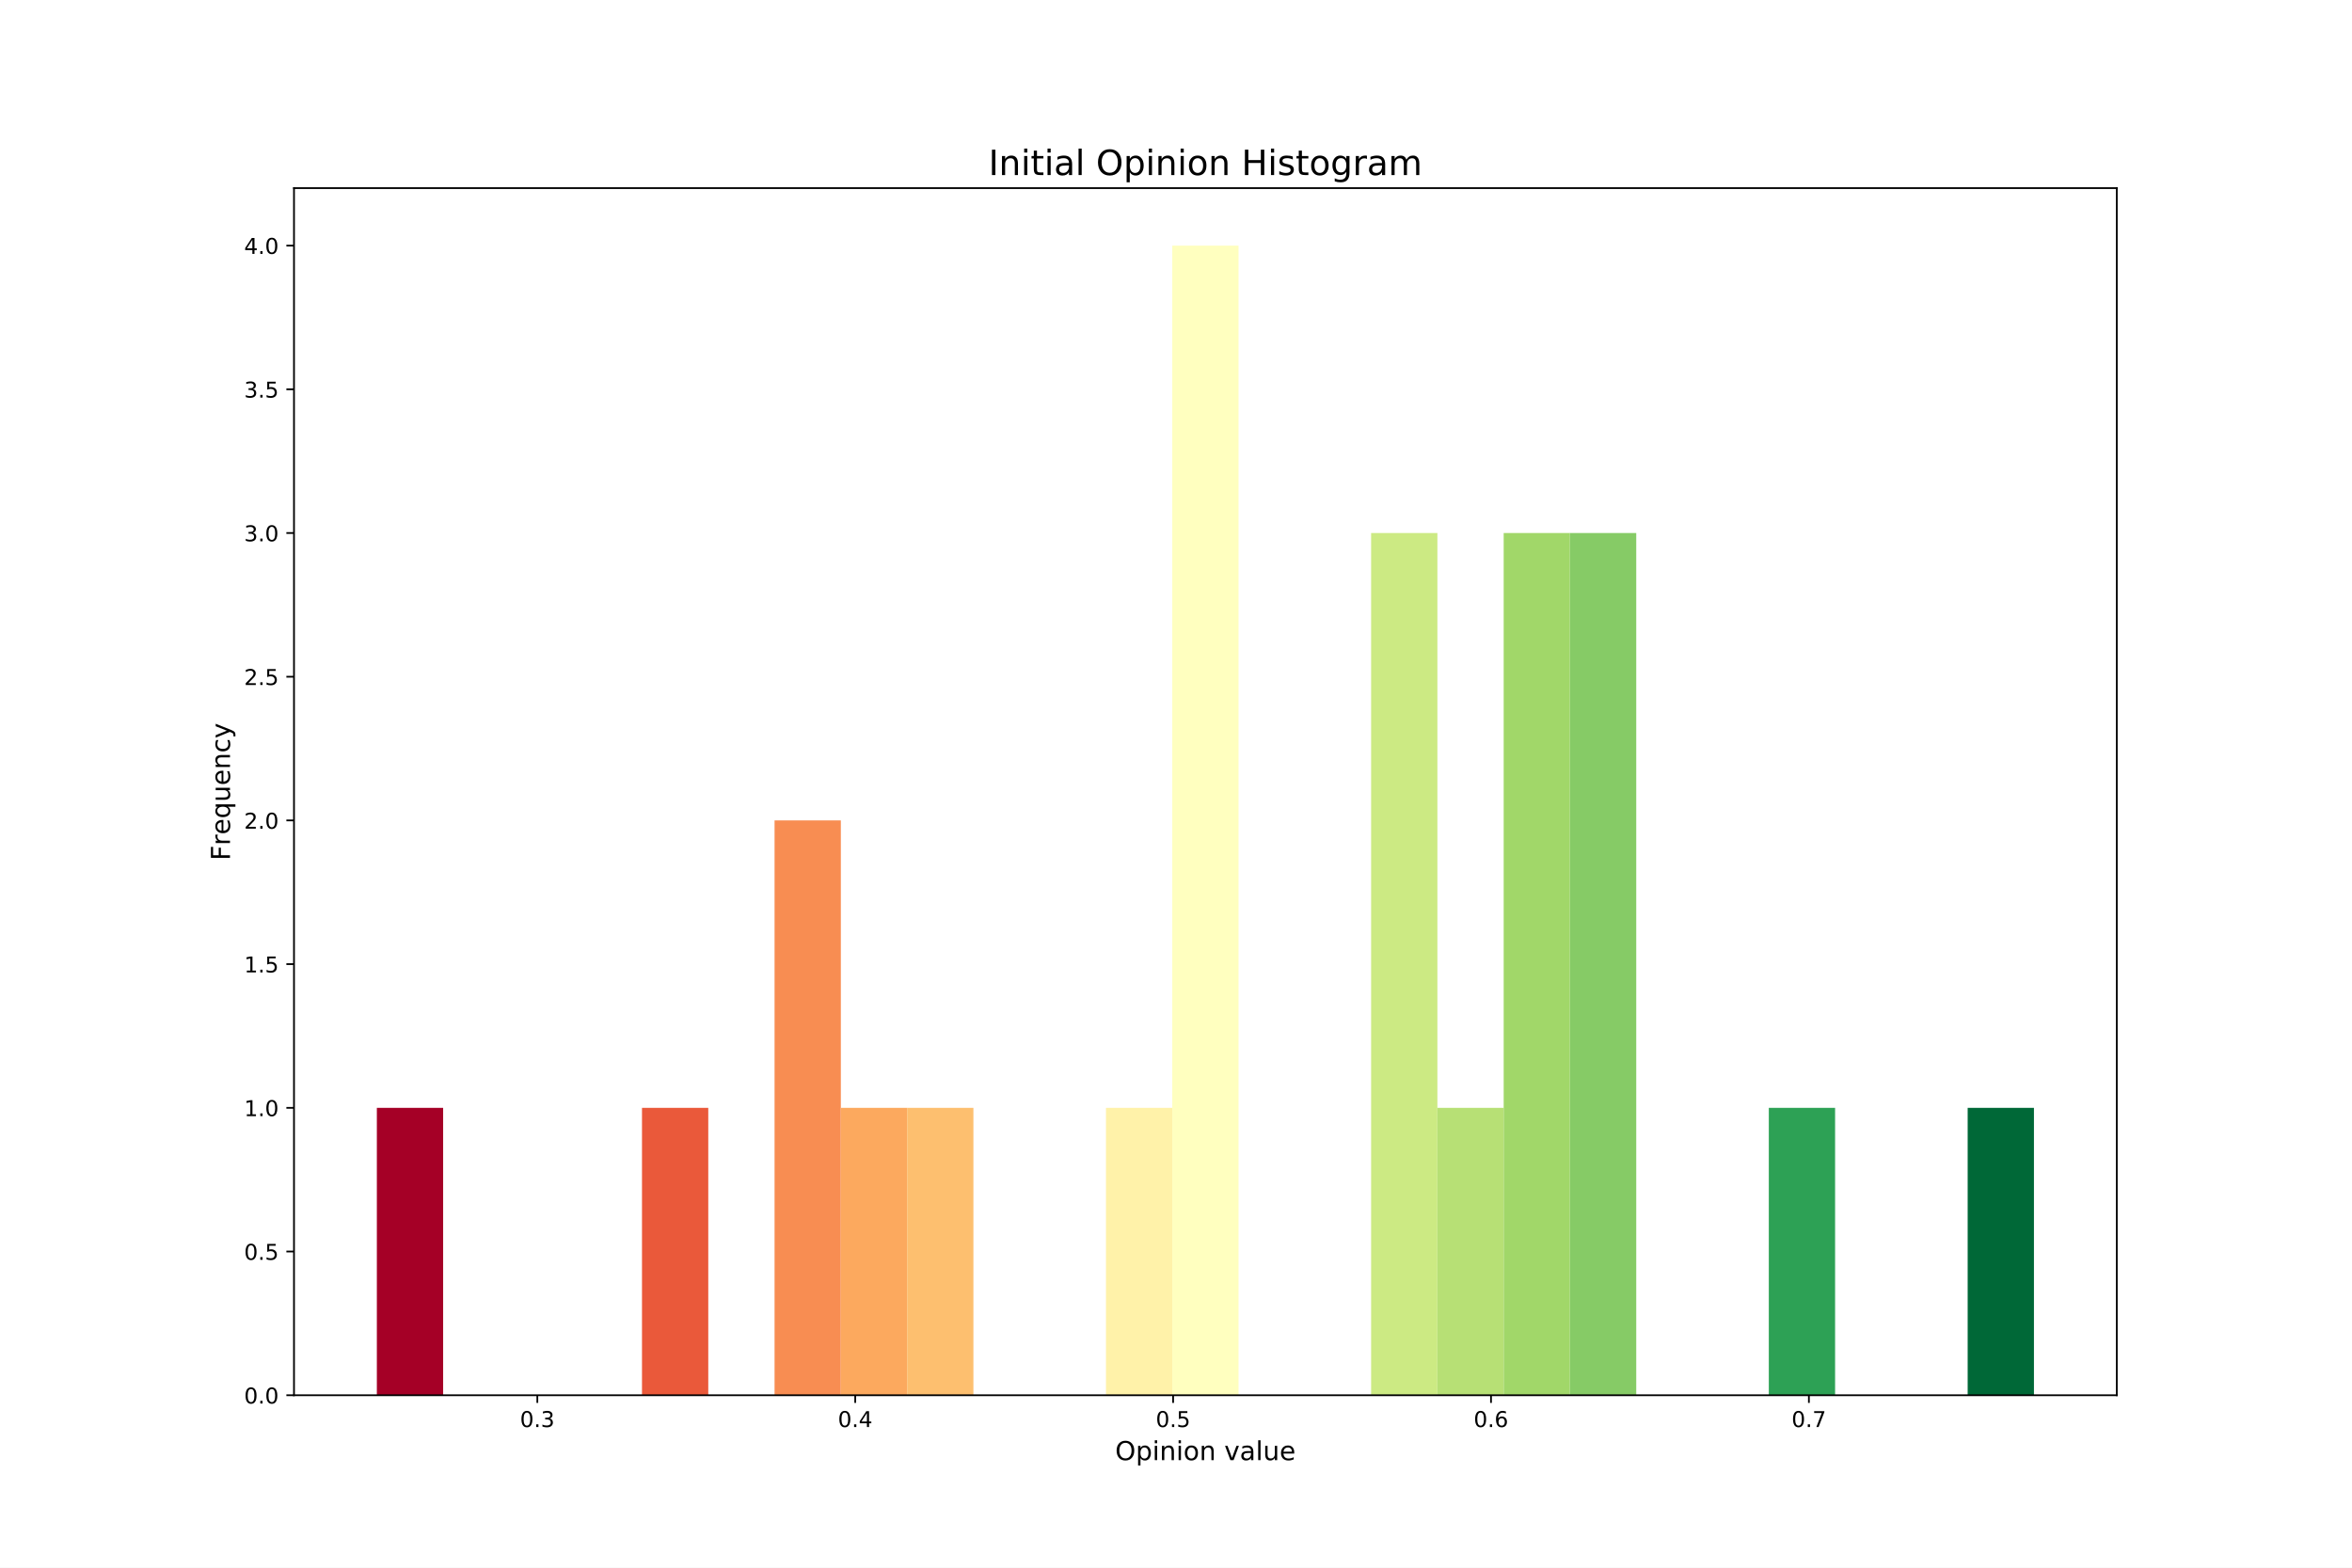
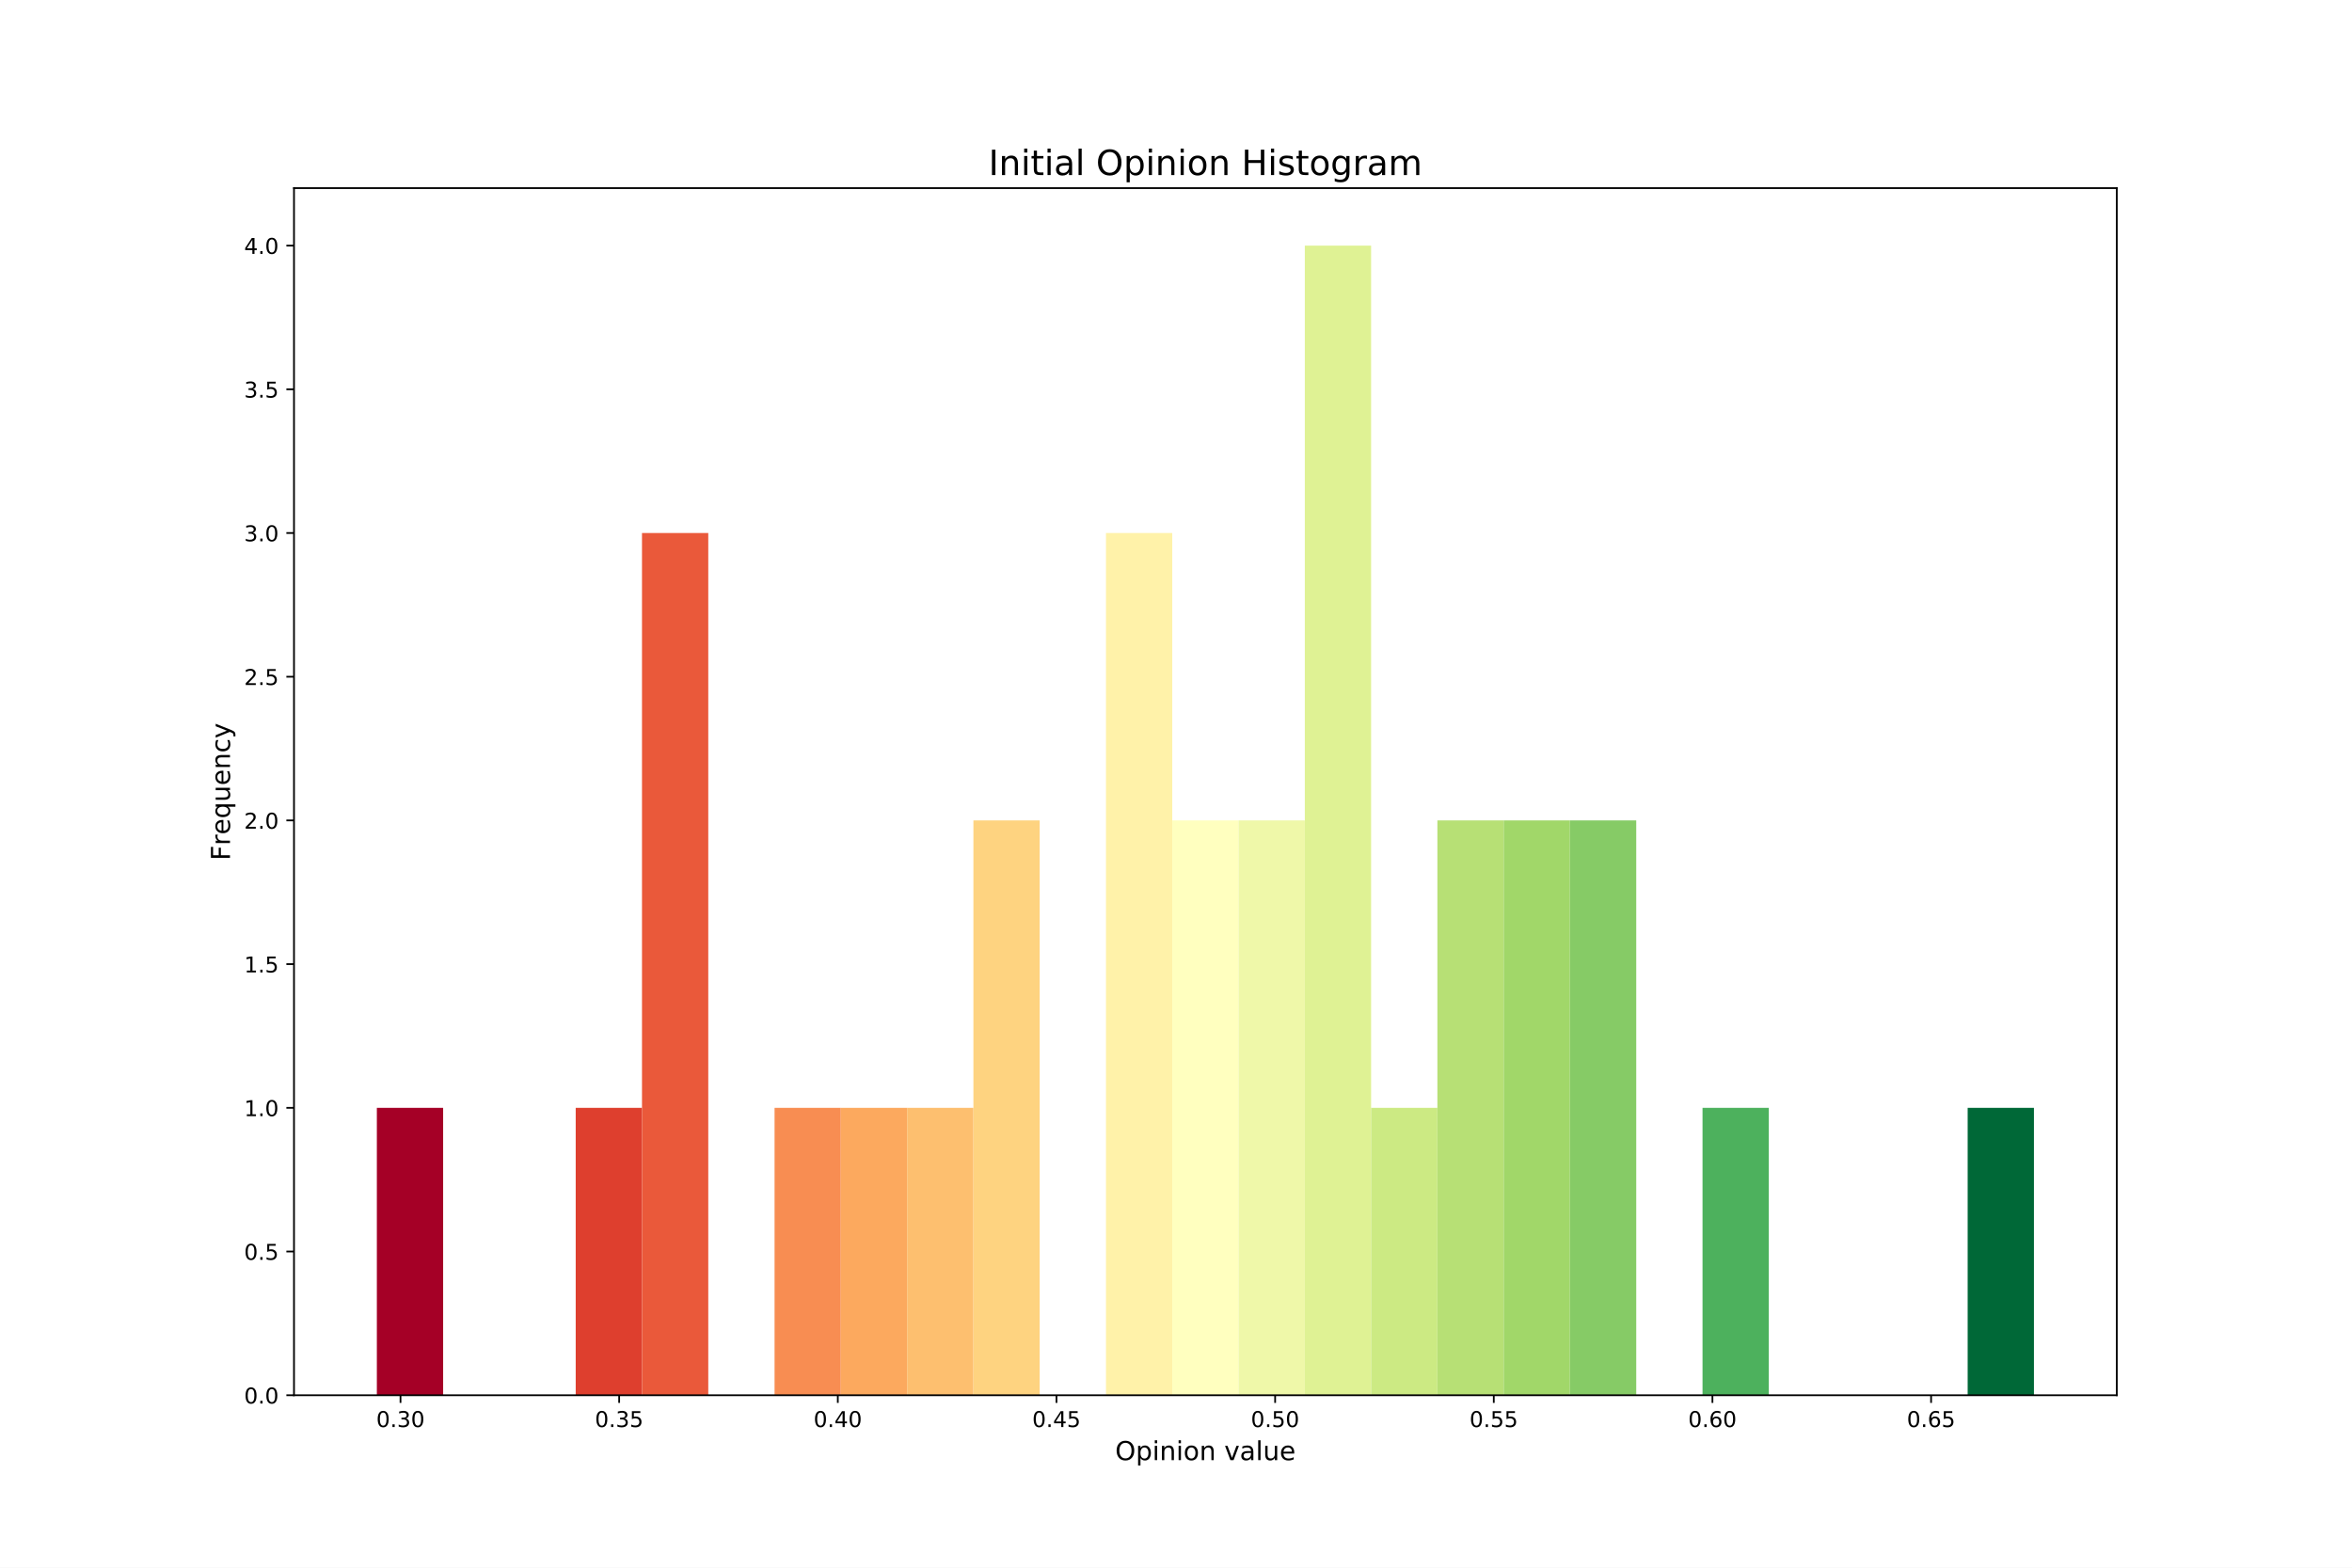
<svg xmlns="http://www.w3.org/2000/svg" xmlns:xlink="http://www.w3.org/1999/xlink" height="720pt" version="1.1" viewBox="0 0 1080 720" width="1080pt">
  <defs>
    <style type="text/css">
*{stroke-linecap:butt;stroke-linejoin:round;}
  </style>
  </defs>
  <g id="figure_1">
    <g id="patch_1">
      <path d="M 0 720  L 1080 720  L 1080 0  L 0 0  z " style="fill:#ffffff;" />
    </g>
    <g id="axes_1">
      <g id="patch_2">
        <path d="M 135 640.8  L 972 640.8  L 972 86.4  L 135 86.4  z " style="fill:#ffffff;" />
      </g>
      <g id="patch_3">
-         <path clip-path="url(#p9b1f3c3d99)" d="M 173.045 640.8  L 203.482 640.8  L 203.482 508.8  L 173.045 508.8  z " style="fill:#a50026;" />
+         <path clip-path="url(#pbc40d5add3)" d="M 173.045 640.8  L 203.482 640.8  L 203.482 508.8  L 173.045 508.8  z " style="fill:#a50026;" />
      </g>
      <g id="patch_4">
-         <path clip-path="url(#p9b1f3c3d99)" d="M 203.482 640.8  L 233.918 640.8  L 233.918 640.8  L 203.482 640.8  z " style="fill:#ba1426;" />
+         <path clip-path="url(#pbc40d5add3)" d="M 203.482 640.8  L 233.918 640.8  L 233.918 640.8  L 203.482 640.8  z " style="fill:#ba1426;" />
      </g>
      <g id="patch_5">
-         <path clip-path="url(#p9b1f3c3d99)" d="M 233.918 640.8  L 264.355 640.8  L 264.355 640.8  L 233.918 640.8  z " style="fill:#cf2827;" />
+         <path clip-path="url(#pbc40d5add3)" d="M 233.918 640.8  L 264.355 640.8  L 264.355 640.8  L 233.918 640.8  z " style="fill:#cf2827;" />
      </g>
      <g id="patch_6">
-         <path clip-path="url(#p9b1f3c3d99)" d="M 264.355 640.8  L 294.791 640.8  L 294.791 640.8  L 264.355 640.8  z " style="fill:#de3f2e;" />
+         <path clip-path="url(#pbc40d5add3)" d="M 264.355 640.8  L 294.791 640.8  L 294.791 508.8  L 264.355 508.8  z " style="fill:#de3f2e;" />
      </g>
      <g id="patch_7">
-         <path clip-path="url(#p9b1f3c3d99)" d="M 294.791 640.8  L 325.227 640.8  L 325.227 508.8  L 294.791 508.8  z " style="fill:#ea593a;" />
+         <path clip-path="url(#pbc40d5add3)" d="M 294.791 640.8  L 325.227 640.8  L 325.227 244.8  L 294.791 244.8  z " style="fill:#ea593a;" />
      </g>
      <g id="patch_8">
-         <path clip-path="url(#p9b1f3c3d99)" d="M 325.227 640.8  L 355.664 640.8  L 355.664 640.8  L 325.227 640.8  z " style="fill:#f57246;" />
+         <path clip-path="url(#pbc40d5add3)" d="M 325.227 640.8  L 355.664 640.8  L 355.664 640.8  L 325.227 640.8  z " style="fill:#f57246;" />
      </g>
      <g id="patch_9">
-         <path clip-path="url(#p9b1f3c3d99)" d="M 355.664 640.8  L 386.1 640.8  L 386.1 376.8  L 355.664 376.8  z " style="fill:#f88d52;" />
+         <path clip-path="url(#pbc40d5add3)" d="M 355.664 640.8  L 386.1 640.8  L 386.1 508.8  L 355.664 508.8  z " style="fill:#f88d52;" />
      </g>
      <g id="patch_10">
-         <path clip-path="url(#p9b1f3c3d99)" d="M 386.1 640.8  L 416.536 640.8  L 416.536 508.8  L 386.1 508.8  z " style="fill:#fca95e;" />
+         <path clip-path="url(#pbc40d5add3)" d="M 386.1 640.8  L 416.536 640.8  L 416.536 508.8  L 386.1 508.8  z " style="fill:#fca95e;" />
      </g>
      <g id="patch_11">
-         <path clip-path="url(#p9b1f3c3d99)" d="M 416.536 640.8  L 446.973 640.8  L 446.973 508.8  L 416.536 508.8  z " style="fill:#fdbf6f;" />
+         <path clip-path="url(#pbc40d5add3)" d="M 416.536 640.8  L 446.973 640.8  L 446.973 508.8  L 416.536 508.8  z " style="fill:#fdbf6f;" />
      </g>
      <g id="patch_12">
-         <path clip-path="url(#p9b1f3c3d99)" d="M 446.973 640.8  L 477.409 640.8  L 477.409 640.8  L 446.973 640.8  z " style="fill:#fed380;" />
+         <path clip-path="url(#pbc40d5add3)" d="M 446.973 640.8  L 477.409 640.8  L 477.409 376.8  L 446.973 376.8  z " style="fill:#fed380;" />
      </g>
      <g id="patch_13">
-         <path clip-path="url(#p9b1f3c3d99)" d="M 477.409 640.8  L 507.845 640.8  L 507.845 640.8  L 477.409 640.8  z " style="fill:#fee594;" />
+         <path clip-path="url(#pbc40d5add3)" d="M 477.409 640.8  L 507.845 640.8  L 507.845 640.8  L 477.409 640.8  z " style="fill:#fee594;" />
      </g>
      <g id="patch_14">
-         <path clip-path="url(#p9b1f3c3d99)" d="M 507.845 640.8  L 538.282 640.8  L 538.282 508.8  L 507.845 508.8  z " style="fill:#fff2a9;" />
+         <path clip-path="url(#pbc40d5add3)" d="M 507.845 640.8  L 538.282 640.8  L 538.282 244.8  L 507.845 244.8  z " style="fill:#fff2a9;" />
      </g>
      <g id="patch_15">
-         <path clip-path="url(#p9b1f3c3d99)" d="M 538.282 640.8  L 568.718 640.8  L 568.718 112.8  L 538.282 112.8  z " style="fill:#ffffbf;" />
+         <path clip-path="url(#pbc40d5add3)" d="M 538.282 640.8  L 568.718 640.8  L 568.718 376.8  L 538.282 376.8  z " style="fill:#ffffbf;" />
      </g>
      <g id="patch_16">
-         <path clip-path="url(#p9b1f3c3d99)" d="M 568.718 640.8  L 599.155 640.8  L 599.155 640.8  L 568.718 640.8  z " style="fill:#eff8a9;" />
+         <path clip-path="url(#pbc40d5add3)" d="M 568.718 640.8  L 599.155 640.8  L 599.155 376.8  L 568.718 376.8  z " style="fill:#eff8a9;" />
      </g>
      <g id="patch_17">
-         <path clip-path="url(#p9b1f3c3d99)" d="M 599.155 640.8  L 629.591 640.8  L 629.591 640.8  L 599.155 640.8  z " style="fill:#dff294;" />
+         <path clip-path="url(#pbc40d5add3)" d="M 599.155 640.8  L 629.591 640.8  L 629.591 112.8  L 599.155 112.8  z " style="fill:#dff294;" />
      </g>
      <g id="patch_18">
-         <path clip-path="url(#p9b1f3c3d99)" d="M 629.591 640.8  L 660.027 640.8  L 660.027 244.8  L 629.591 244.8  z " style="fill:#ccea83;" />
+         <path clip-path="url(#pbc40d5add3)" d="M 629.591 640.8  L 660.027 640.8  L 660.027 508.8  L 629.591 508.8  z " style="fill:#ccea83;" />
      </g>
      <g id="patch_19">
-         <path clip-path="url(#p9b1f3c3d99)" d="M 660.027 640.8  L 690.464 640.8  L 690.464 508.8  L 660.027 508.8  z " style="fill:#b7e075;" />
+         <path clip-path="url(#pbc40d5add3)" d="M 660.027 640.8  L 690.464 640.8  L 690.464 376.8  L 660.027 376.8  z " style="fill:#b7e075;" />
      </g>
      <g id="patch_20">
-         <path clip-path="url(#p9b1f3c3d99)" d="M 690.464 640.8  L 720.9 640.8  L 720.9 244.8  L 690.464 244.8  z " style="fill:#a1d769;" />
+         <path clip-path="url(#pbc40d5add3)" d="M 690.464 640.8  L 720.9 640.8  L 720.9 376.8  L 690.464 376.8  z " style="fill:#a1d769;" />
      </g>
      <g id="patch_21">
-         <path clip-path="url(#p9b1f3c3d99)" d="M 720.9 640.8  L 751.336 640.8  L 751.336 244.8  L 720.9 244.8  z " style="fill:#86cb66;" />
+         <path clip-path="url(#pbc40d5add3)" d="M 720.9 640.8  L 751.336 640.8  L 751.336 376.8  L 720.9 376.8  z " style="fill:#86cb66;" />
      </g>
      <g id="patch_22">
-         <path clip-path="url(#p9b1f3c3d99)" d="M 751.336 640.8  L 781.773 640.8  L 781.773 640.8  L 751.336 640.8  z " style="fill:#6bbf64;" />
+         <path clip-path="url(#pbc40d5add3)" d="M 751.336 640.8  L 781.773 640.8  L 781.773 640.8  L 751.336 640.8  z " style="fill:#6bbf64;" />
      </g>
      <g id="patch_23">
-         <path clip-path="url(#p9b1f3c3d99)" d="M 781.773 640.8  L 812.209 640.8  L 812.209 640.8  L 781.773 640.8  z " style="fill:#4db15d;" />
+         <path clip-path="url(#pbc40d5add3)" d="M 781.773 640.8  L 812.209 640.8  L 812.209 508.8  L 781.773 508.8  z " style="fill:#4db15d;" />
      </g>
      <g id="patch_24">
-         <path clip-path="url(#p9b1f3c3d99)" d="M 812.209 640.8  L 842.645 640.8  L 842.645 508.8  L 812.209 508.8  z " style="fill:#2da155;" />
+         <path clip-path="url(#pbc40d5add3)" d="M 812.209 640.8  L 842.645 640.8  L 842.645 640.8  L 812.209 640.8  z " style="fill:#2da155;" />
      </g>
      <g id="patch_25">
-         <path clip-path="url(#p9b1f3c3d99)" d="M 842.645 640.8  L 873.082 640.8  L 873.082 640.8  L 842.645 640.8  z " style="fill:#16904c;" />
+         <path clip-path="url(#pbc40d5add3)" d="M 842.645 640.8  L 873.082 640.8  L 873.082 640.8  L 842.645 640.8  z " style="fill:#16904c;" />
      </g>
      <g id="patch_26">
-         <path clip-path="url(#p9b1f3c3d99)" d="M 873.082 640.8  L 903.518 640.8  L 903.518 640.8  L 873.082 640.8  z " style="fill:#0b7c41;" />
+         <path clip-path="url(#pbc40d5add3)" d="M 873.082 640.8  L 903.518 640.8  L 903.518 640.8  L 873.082 640.8  z " style="fill:#0b7c41;" />
      </g>
      <g id="patch_27">
-         <path clip-path="url(#p9b1f3c3d99)" d="M 903.518 640.8  L 933.955 640.8  L 933.955 508.8  L 903.518 508.8  z " style="fill:#006837;" />
+         <path clip-path="url(#pbc40d5add3)" d="M 903.518 640.8  L 933.955 640.8  L 933.955 508.8  L 903.518 508.8  z " style="fill:#006837;" />
      </g>
      <g id="matplotlib.axis_1">
        <g id="xtick_1">
          <g id="line2d_1">
            <defs>
-               <path d="M 0 0  L 0 3.5  " id="me14aa0f828" style="stroke:#000000;stroke-width:0.8;" />
-             </defs>
-             <g>
-               <use style="stroke:#000000;stroke-width:0.8;" x="246.732" xlink:href="#me14aa0f828" y="640.8" />
+               <path d="M 0 0  L 0 3.5  " id="m849b090108" style="stroke:#000000;stroke-width:0.8;" />
+             </defs>
+             <g>
+               <use style="stroke:#000000;stroke-width:0.8;" x="183.905" xlink:href="#m849b090108" y="640.8" />
            </g>
          </g>
          <g id="text_1">
            <defs>
              <path d="M 31.781 66.406  Q 24.172 66.406 20.328 58.906  Q 16.5 51.422 16.5 36.375  Q 16.5 21.391 20.328 13.891  Q 24.172 6.391 31.781 6.391  Q 39.453 6.391 43.281 13.891  Q 47.125 21.391 47.125 36.375  Q 47.125 51.422 43.281 58.906  Q 39.453 66.406 31.781 66.406  z M 31.781 74.219  Q 44.047 74.219 50.516 64.516  Q 56.984 54.828 56.984 36.375  Q 56.984 17.969 50.516 8.266  Q 44.047 -1.422 31.781 -1.422  Q 19.531 -1.422 13.062 8.266  Q 6.594 17.969 6.594 36.375  Q 6.594 54.828 13.062 64.516  Q 19.531 74.219 31.781 74.219  z " id="DejaVuSans-48" />
              <path d="M 10.688 12.406  L 21 12.406  L 21 0  L 10.688 0  z " id="DejaVuSans-46" />
              <path d="M 40.578 39.312  Q 47.656 37.797 51.625 33  Q 55.609 28.219 55.609 21.188  Q 55.609 10.406 48.188 4.484  Q 40.766 -1.422 27.094 -1.422  Q 22.516 -1.422 17.656 -0.516  Q 12.797 0.391 7.625 2.203  L 7.625 11.719  Q 11.719 9.328 16.594 8.109  Q 21.484 6.891 26.812 6.891  Q 36.078 6.891 40.938 10.547  Q 45.797 14.203 45.797 21.188  Q 45.797 27.641 41.281 31.266  Q 36.766 34.906 28.719 34.906  L 20.219 34.906  L 20.219 43.016  L 29.109 43.016  Q 36.375 43.016 40.234 45.922  Q 44.094 48.828 44.094 54.297  Q 44.094 59.906 40.109 62.906  Q 36.141 65.922 28.719 65.922  Q 24.656 65.922 20.016 65.031  Q 15.375 64.156 9.812 62.312  L 9.812 71.094  Q 15.438 72.656 20.344 73.438  Q 25.25 74.219 29.594 74.219  Q 40.828 74.219 47.359 69.109  Q 53.906 64.016 53.906 55.328  Q 53.906 49.266 50.438 45.094  Q 46.969 40.922 40.578 39.312  z " id="DejaVuSans-51" />
            </defs>
-             <g transform="translate(238.7807 655.3984)scale(0.1 -0.1)">
+             <g transform="translate(172.7722 655.3984)scale(0.1 -0.1)">
              <use xlink:href="#DejaVuSans-48" />
              <use x="63.623" xlink:href="#DejaVuSans-46" />
              <use x="95.41" xlink:href="#DejaVuSans-51" />
+               <use x="159.033" xlink:href="#DejaVuSans-48" />
            </g>
          </g>
        </g>
        <g id="xtick_2">
          <g id="line2d_2">
            <g>
-               <use style="stroke:#000000;stroke-width:0.8;" x="392.704" xlink:href="#me14aa0f828" y="640.8" />
+               <use style="stroke:#000000;stroke-width:0.8;" x="284.308" xlink:href="#m849b090108" y="640.8" />
            </g>
          </g>
          <g id="text_2">
            <defs>
-               <path d="M 37.797 64.312  L 12.891 25.391  L 37.797 25.391  z M 35.203 72.906  L 47.609 72.906  L 47.609 25.391  L 58.016 25.391  L 58.016 17.188  L 47.609 17.188  L 47.609 0  L 37.797 0  L 37.797 17.188  L 4.891 17.188  L 4.891 26.703  z " id="DejaVuSans-52" />
-             </defs>
-             <g transform="translate(384.7525 655.3984)scale(0.1 -0.1)">
-               <use xlink:href="#DejaVuSans-48" />
-               <use x="63.623" xlink:href="#DejaVuSans-46" />
-               <use x="95.41" xlink:href="#DejaVuSans-52" />
+               <path d="M 10.797 72.906  L 49.516 72.906  L 49.516 64.594  L 19.828 64.594  L 19.828 46.734  Q 21.969 47.469 24.109 47.828  Q 26.266 48.188 28.422 48.188  Q 40.625 48.188 47.75 41.5  Q 54.891 34.812 54.891 23.391  Q 54.891 11.625 47.562 5.094  Q 40.234 -1.422 26.906 -1.422  Q 22.312 -1.422 17.547 -0.641  Q 12.797 0.141 7.719 1.703  L 7.719 11.625  Q 12.109 9.234 16.797 8.062  Q 21.484 6.891 26.703 6.891  Q 35.156 6.891 40.078 11.328  Q 45.016 15.766 45.016 23.391  Q 45.016 31 40.078 35.438  Q 35.156 39.891 26.703 39.891  Q 22.75 39.891 18.812 39.016  Q 14.891 38.141 10.797 36.281  z " id="DejaVuSans-53" />
+             </defs>
+             <g transform="translate(273.1752 655.3984)scale(0.1 -0.1)">
+               <use xlink:href="#DejaVuSans-48" />
+               <use x="63.623" xlink:href="#DejaVuSans-46" />
+               <use x="95.41" xlink:href="#DejaVuSans-51" />
+               <use x="159.033" xlink:href="#DejaVuSans-53" />
            </g>
          </g>
        </g>
        <g id="xtick_3">
          <g id="line2d_3">
            <g>
-               <use style="stroke:#000000;stroke-width:0.8;" x="538.676" xlink:href="#me14aa0f828" y="640.8" />
+               <use style="stroke:#000000;stroke-width:0.8;" x="384.711" xlink:href="#m849b090108" y="640.8" />
            </g>
          </g>
          <g id="text_3">
            <defs>
-               <path d="M 10.797 72.906  L 49.516 72.906  L 49.516 64.594  L 19.828 64.594  L 19.828 46.734  Q 21.969 47.469 24.109 47.828  Q 26.266 48.188 28.422 48.188  Q 40.625 48.188 47.75 41.5  Q 54.891 34.812 54.891 23.391  Q 54.891 11.625 47.562 5.094  Q 40.234 -1.422 26.906 -1.422  Q 22.312 -1.422 17.547 -0.641  Q 12.797 0.141 7.719 1.703  L 7.719 11.625  Q 12.109 9.234 16.797 8.062  Q 21.484 6.891 26.703 6.891  Q 35.156 6.891 40.078 11.328  Q 45.016 15.766 45.016 23.391  Q 45.016 31 40.078 35.438  Q 35.156 39.891 26.703 39.891  Q 22.75 39.891 18.812 39.016  Q 14.891 38.141 10.797 36.281  z " id="DejaVuSans-53" />
-             </defs>
-             <g transform="translate(530.7242 655.3984)scale(0.1 -0.1)">
-               <use xlink:href="#DejaVuSans-48" />
-               <use x="63.623" xlink:href="#DejaVuSans-46" />
-               <use x="95.41" xlink:href="#DejaVuSans-53" />
+               <path d="M 37.797 64.312  L 12.891 25.391  L 37.797 25.391  z M 35.203 72.906  L 47.609 72.906  L 47.609 25.391  L 58.016 25.391  L 58.016 17.188  L 47.609 17.188  L 47.609 0  L 37.797 0  L 37.797 17.188  L 4.891 17.188  L 4.891 26.703  z " id="DejaVuSans-52" />
+             </defs>
+             <g transform="translate(373.5782 655.3984)scale(0.1 -0.1)">
+               <use xlink:href="#DejaVuSans-48" />
+               <use x="63.623" xlink:href="#DejaVuSans-46" />
+               <use x="95.41" xlink:href="#DejaVuSans-52" />
+               <use x="159.033" xlink:href="#DejaVuSans-48" />
            </g>
          </g>
        </g>
        <g id="xtick_4">
          <g id="line2d_4">
            <g>
-               <use style="stroke:#000000;stroke-width:0.8;" x="684.648" xlink:href="#me14aa0f828" y="640.8" />
+               <use style="stroke:#000000;stroke-width:0.8;" x="485.114" xlink:href="#m849b090108" y="640.8" />
            </g>
          </g>
          <g id="text_4">
-             <defs>
-               <path d="M 33.016 40.375  Q 26.375 40.375 22.484 35.828  Q 18.609 31.297 18.609 23.391  Q 18.609 15.531 22.484 10.953  Q 26.375 6.391 33.016 6.391  Q 39.656 6.391 43.531 10.953  Q 47.406 15.531 47.406 23.391  Q 47.406 31.297 43.531 35.828  Q 39.656 40.375 33.016 40.375  z M 52.594 71.297  L 52.594 62.312  Q 48.875 64.062 45.094 64.984  Q 41.312 65.922 37.594 65.922  Q 27.828 65.922 22.672 59.328  Q 17.531 52.734 16.797 39.406  Q 19.672 43.656 24.016 45.922  Q 28.375 48.188 33.594 48.188  Q 44.578 48.188 50.953 41.516  Q 57.328 34.859 57.328 23.391  Q 57.328 12.156 50.688 5.359  Q 44.047 -1.422 33.016 -1.422  Q 20.359 -1.422 13.672 8.266  Q 6.984 17.969 6.984 36.375  Q 6.984 53.656 15.188 63.938  Q 23.391 74.219 37.203 74.219  Q 40.922 74.219 44.703 73.484  Q 48.484 72.75 52.594 71.297  z " id="DejaVuSans-54" />
-             </defs>
-             <g transform="translate(676.696 655.3984)scale(0.1 -0.1)">
-               <use xlink:href="#DejaVuSans-48" />
-               <use x="63.623" xlink:href="#DejaVuSans-46" />
-               <use x="95.41" xlink:href="#DejaVuSans-54" />
+             <g transform="translate(473.9811 655.3984)scale(0.1 -0.1)">
+               <use xlink:href="#DejaVuSans-48" />
+               <use x="63.623" xlink:href="#DejaVuSans-46" />
+               <use x="95.41" xlink:href="#DejaVuSans-52" />
+               <use x="159.033" xlink:href="#DejaVuSans-53" />
            </g>
          </g>
        </g>
        <g id="xtick_5">
          <g id="line2d_5">
            <g>
-               <use style="stroke:#000000;stroke-width:0.8;" x="830.619" xlink:href="#me14aa0f828" y="640.8" />
+               <use style="stroke:#000000;stroke-width:0.8;" x="585.517" xlink:href="#m849b090108" y="640.8" />
            </g>
          </g>
          <g id="text_5">
-             <defs>
-               <path d="M 8.203 72.906  L 55.078 72.906  L 55.078 68.703  L 28.609 0  L 18.312 0  L 43.219 64.594  L 8.203 64.594  z " id="DejaVuSans-55" />
-             </defs>
-             <g transform="translate(822.6678 655.3984)scale(0.1 -0.1)">
-               <use xlink:href="#DejaVuSans-48" />
-               <use x="63.623" xlink:href="#DejaVuSans-46" />
-               <use x="95.41" xlink:href="#DejaVuSans-55" />
-             </g>
-           </g>
-         </g>
-         <g id="text_6">
+             <g transform="translate(574.3841 655.3984)scale(0.1 -0.1)">
+               <use xlink:href="#DejaVuSans-48" />
+               <use x="63.623" xlink:href="#DejaVuSans-46" />
+               <use x="95.41" xlink:href="#DejaVuSans-53" />
+               <use x="159.033" xlink:href="#DejaVuSans-48" />
+             </g>
+           </g>
+         </g>
+         <g id="xtick_6">
+           <g id="line2d_6">
+             <g>
+               <use style="stroke:#000000;stroke-width:0.8;" x="685.92" xlink:href="#m849b090108" y="640.8" />
+             </g>
+           </g>
+           <g id="text_6">
+             <g transform="translate(674.7871 655.3984)scale(0.1 -0.1)">
+               <use xlink:href="#DejaVuSans-48" />
+               <use x="63.623" xlink:href="#DejaVuSans-46" />
+               <use x="95.41" xlink:href="#DejaVuSans-53" />
+               <use x="159.033" xlink:href="#DejaVuSans-53" />
+             </g>
+           </g>
+         </g>
+         <g id="xtick_7">
+           <g id="line2d_7">
+             <g>
+               <use style="stroke:#000000;stroke-width:0.8;" x="786.323" xlink:href="#m849b090108" y="640.8" />
+             </g>
+           </g>
+           <g id="text_7">
+             <defs>
+               <path d="M 33.016 40.375  Q 26.375 40.375 22.484 35.828  Q 18.609 31.297 18.609 23.391  Q 18.609 15.531 22.484 10.953  Q 26.375 6.391 33.016 6.391  Q 39.656 6.391 43.531 10.953  Q 47.406 15.531 47.406 23.391  Q 47.406 31.297 43.531 35.828  Q 39.656 40.375 33.016 40.375  z M 52.594 71.297  L 52.594 62.312  Q 48.875 64.062 45.094 64.984  Q 41.312 65.922 37.594 65.922  Q 27.828 65.922 22.672 59.328  Q 17.531 52.734 16.797 39.406  Q 19.672 43.656 24.016 45.922  Q 28.375 48.188 33.594 48.188  Q 44.578 48.188 50.953 41.516  Q 57.328 34.859 57.328 23.391  Q 57.328 12.156 50.688 5.359  Q 44.047 -1.422 33.016 -1.422  Q 20.359 -1.422 13.672 8.266  Q 6.984 17.969 6.984 36.375  Q 6.984 53.656 15.188 63.938  Q 23.391 74.219 37.203 74.219  Q 40.922 74.219 44.703 73.484  Q 48.484 72.75 52.594 71.297  z " id="DejaVuSans-54" />
+             </defs>
+             <g transform="translate(775.19 655.3984)scale(0.1 -0.1)">
+               <use xlink:href="#DejaVuSans-48" />
+               <use x="63.623" xlink:href="#DejaVuSans-46" />
+               <use x="95.41" xlink:href="#DejaVuSans-54" />
+               <use x="159.033" xlink:href="#DejaVuSans-48" />
+             </g>
+           </g>
+         </g>
+         <g id="xtick_8">
+           <g id="line2d_8">
+             <g>
+               <use style="stroke:#000000;stroke-width:0.8;" x="886.726" xlink:href="#m849b090108" y="640.8" />
+             </g>
+           </g>
+           <g id="text_8">
+             <g transform="translate(875.593 655.3984)scale(0.1 -0.1)">
+               <use xlink:href="#DejaVuSans-48" />
+               <use x="63.623" xlink:href="#DejaVuSans-46" />
+               <use x="95.41" xlink:href="#DejaVuSans-54" />
+               <use x="159.033" xlink:href="#DejaVuSans-53" />
+             </g>
+           </g>
+         </g>
+         <g id="text_9">
          <defs>
            <path d="M 39.406 66.219  Q 28.656 66.219 22.328 58.203  Q 16.016 50.203 16.016 36.375  Q 16.016 22.609 22.328 14.594  Q 28.656 6.594 39.406 6.594  Q 50.141 6.594 56.422 14.594  Q 62.703 22.609 62.703 36.375  Q 62.703 50.203 56.422 58.203  Q 50.141 66.219 39.406 66.219  z M 39.406 74.219  Q 54.734 74.219 63.906 63.938  Q 73.094 53.656 73.094 36.375  Q 73.094 19.141 63.906 8.859  Q 54.734 -1.422 39.406 -1.422  Q 24.031 -1.422 14.812 8.828  Q 5.609 19.094 5.609 36.375  Q 5.609 53.656 14.812 63.938  Q 24.031 74.219 39.406 74.219  z " id="DejaVuSans-79" />
            <path d="M 18.109 8.203  L 18.109 -20.797  L 9.078 -20.797  L 9.078 54.688  L 18.109 54.688  L 18.109 46.391  Q 20.953 51.266 25.266 53.625  Q 29.594 56 35.594 56  Q 45.562 56 51.781 48.094  Q 58.016 40.188 58.016 27.297  Q 58.016 14.406 51.781 6.484  Q 45.562 -1.422 35.594 -1.422  Q 29.594 -1.422 25.266 0.953  Q 20.953 3.328 18.109 8.203  z M 48.688 27.297  Q 48.688 37.203 44.609 42.844  Q 40.531 48.484 33.406 48.484  Q 26.266 48.484 22.188 42.844  Q 18.109 37.203 18.109 27.297  Q 18.109 17.391 22.188 11.75  Q 26.266 6.109 33.406 6.109  Q 40.531 6.109 44.609 11.75  Q 48.688 17.391 48.688 27.297  z " id="DejaVuSans-112" />
            <path d="M 9.422 54.688  L 18.406 54.688  L 18.406 0  L 9.422 0  z M 9.422 75.984  L 18.406 75.984  L 18.406 64.594  L 9.422 64.594  z " id="DejaVuSans-105" />
            <path d="M 54.891 33.016  L 54.891 0  L 45.906 0  L 45.906 32.719  Q 45.906 40.484 42.875 44.328  Q 39.844 48.188 33.797 48.188  Q 26.516 48.188 22.312 43.547  Q 18.109 38.922 18.109 30.906  L 18.109 0  L 9.078 0  L 9.078 54.688  L 18.109 54.688  L 18.109 46.188  Q 21.344 51.125 25.703 53.562  Q 30.078 56 35.797 56  Q 45.219 56 50.047 50.172  Q 54.891 44.344 54.891 33.016  z " id="DejaVuSans-110" />
            <path d="M 30.609 48.391  Q 23.391 48.391 19.188 42.75  Q 14.984 37.109 14.984 27.297  Q 14.984 17.484 19.156 11.844  Q 23.344 6.203 30.609 6.203  Q 37.797 6.203 41.984 11.859  Q 46.188 17.531 46.188 27.297  Q 46.188 37.016 41.984 42.703  Q 37.797 48.391 30.609 48.391  z M 30.609 56  Q 42.328 56 49.016 48.375  Q 55.719 40.766 55.719 27.297  Q 55.719 13.875 49.016 6.219  Q 42.328 -1.422 30.609 -1.422  Q 18.844 -1.422 12.172 6.219  Q 5.516 13.875 5.516 27.297  Q 5.516 40.766 12.172 48.375  Q 18.844 56 30.609 56  z " id="DejaVuSans-111" />
            <path id="DejaVuSans-32" />
            <path d="M 2.984 54.688  L 12.5 54.688  L 29.594 8.797  L 46.688 54.688  L 56.203 54.688  L 35.688 0  L 23.484 0  z " id="DejaVuSans-118" />
            <path d="M 34.281 27.484  Q 23.391 27.484 19.188 25  Q 14.984 22.516 14.984 16.5  Q 14.984 11.719 18.141 8.906  Q 21.297 6.109 26.703 6.109  Q 34.188 6.109 38.703 11.406  Q 43.219 16.703 43.219 25.484  L 43.219 27.484  z M 52.203 31.203  L 52.203 0  L 43.219 0  L 43.219 8.297  Q 40.141 3.328 35.547 0.953  Q 30.953 -1.422 24.312 -1.422  Q 15.922 -1.422 10.953 3.297  Q 6 8.016 6 15.922  Q 6 25.141 12.172 29.828  Q 18.359 34.516 30.609 34.516  L 43.219 34.516  L 43.219 35.406  Q 43.219 41.609 39.141 45  Q 35.062 48.391 27.688 48.391  Q 23 48.391 18.547 47.266  Q 14.109 46.141 10.016 43.891  L 10.016 52.203  Q 14.938 54.109 19.578 55.047  Q 24.219 56 28.609 56  Q 40.484 56 46.344 49.844  Q 52.203 43.703 52.203 31.203  z " id="DejaVuSans-97" />
            <path d="M 9.422 75.984  L 18.406 75.984  L 18.406 0  L 9.422 0  z " id="DejaVuSans-108" />
            <path d="M 8.5 21.578  L 8.5 54.688  L 17.484 54.688  L 17.484 21.922  Q 17.484 14.156 20.5 10.266  Q 23.531 6.391 29.594 6.391  Q 36.859 6.391 41.078 11.031  Q 45.312 15.672 45.312 23.688  L 45.312 54.688  L 54.297 54.688  L 54.297 0  L 45.312 0  L 45.312 8.406  Q 42.047 3.422 37.719 1  Q 33.406 -1.422 27.688 -1.422  Q 18.266 -1.422 13.375 4.438  Q 8.5 10.297 8.5 21.578  z M 31.109 56  z " id="DejaVuSans-117" />
            <path d="M 56.203 29.594  L 56.203 25.203  L 14.891 25.203  Q 15.484 15.922 20.484 11.062  Q 25.484 6.203 34.422 6.203  Q 39.594 6.203 44.453 7.469  Q 49.312 8.734 54.109 11.281  L 54.109 2.781  Q 49.266 0.734 44.188 -0.344  Q 39.109 -1.422 33.891 -1.422  Q 20.797 -1.422 13.156 6.188  Q 5.516 13.812 5.516 26.812  Q 5.516 40.234 12.766 48.109  Q 20.016 56 32.328 56  Q 43.359 56 49.781 48.891  Q 56.203 41.797 56.203 29.594  z M 47.219 32.234  Q 47.125 39.594 43.094 43.984  Q 39.062 48.391 32.422 48.391  Q 24.906 48.391 20.391 44.141  Q 15.875 39.891 15.188 32.172  z " id="DejaVuSans-101" />
          </defs>
          <g transform="translate(512.0616 670.5963)scale(0.12 -0.12)">
            <use xlink:href="#DejaVuSans-79" />
            <use x="78.711" xlink:href="#DejaVuSans-112" />
            <use x="142.188" xlink:href="#DejaVuSans-105" />
            <use x="169.971" xlink:href="#DejaVuSans-110" />
            <use x="233.35" xlink:href="#DejaVuSans-105" />
            <use x="261.133" xlink:href="#DejaVuSans-111" />
            <use x="322.314" xlink:href="#DejaVuSans-110" />
            <use x="385.693" xlink:href="#DejaVuSans-32" />
            <use x="417.48" xlink:href="#DejaVuSans-118" />
            <use x="476.66" xlink:href="#DejaVuSans-97" />
            <use x="537.939" xlink:href="#DejaVuSans-108" />
            <use x="565.723" xlink:href="#DejaVuSans-117" />
            <use x="629.102" xlink:href="#DejaVuSans-101" />
          </g>
        </g>
      </g>
      <g id="matplotlib.axis_2">
        <g id="ytick_1">
-           <g id="line2d_6">
-             <defs>
-               <path d="M 0 0  L -3.5 0  " id="m6c363b744b" style="stroke:#000000;stroke-width:0.8;" />
-             </defs>
-             <g>
-               <use style="stroke:#000000;stroke-width:0.8;" x="135" xlink:href="#m6c363b744b" y="640.8" />
-             </g>
-           </g>
-           <g id="text_7">
+           <g id="line2d_9">
+             <defs>
+               <path d="M 0 0  L -3.5 0  " id="me50ea08d6b" style="stroke:#000000;stroke-width:0.8;" />
+             </defs>
+             <g>
+               <use style="stroke:#000000;stroke-width:0.8;" x="135" xlink:href="#me50ea08d6b" y="640.8" />
+             </g>
+           </g>
+           <g id="text_10">
            <g transform="translate(112.0969 644.5992)scale(0.1 -0.1)">
              <use xlink:href="#DejaVuSans-48" />
              <use x="63.623" xlink:href="#DejaVuSans-46" />
              <use x="95.41" xlink:href="#DejaVuSans-48" />
            </g>
          </g>
        </g>
        <g id="ytick_2">
-           <g id="line2d_7">
-             <g>
-               <use style="stroke:#000000;stroke-width:0.8;" x="135" xlink:href="#m6c363b744b" y="574.8" />
-             </g>
-           </g>
-           <g id="text_8">
+           <g id="line2d_10">
+             <g>
+               <use style="stroke:#000000;stroke-width:0.8;" x="135" xlink:href="#me50ea08d6b" y="574.8" />
+             </g>
+           </g>
+           <g id="text_11">
            <g transform="translate(112.0969 578.5992)scale(0.1 -0.1)">
              <use xlink:href="#DejaVuSans-48" />
              <use x="63.623" xlink:href="#DejaVuSans-46" />
              <use x="95.41" xlink:href="#DejaVuSans-53" />
            </g>
          </g>
        </g>
        <g id="ytick_3">
-           <g id="line2d_8">
-             <g>
-               <use style="stroke:#000000;stroke-width:0.8;" x="135" xlink:href="#m6c363b744b" y="508.8" />
-             </g>
-           </g>
-           <g id="text_9">
+           <g id="line2d_11">
+             <g>
+               <use style="stroke:#000000;stroke-width:0.8;" x="135" xlink:href="#me50ea08d6b" y="508.8" />
+             </g>
+           </g>
+           <g id="text_12">
            <defs>
              <path d="M 12.406 8.297  L 28.516 8.297  L 28.516 63.922  L 10.984 60.406  L 10.984 69.391  L 28.422 72.906  L 38.281 72.906  L 38.281 8.297  L 54.391 8.297  L 54.391 0  L 12.406 0  z " id="DejaVuSans-49" />
            </defs>
            <g transform="translate(112.0969 512.5992)scale(0.1 -0.1)">
              <use xlink:href="#DejaVuSans-49" />
              <use x="63.623" xlink:href="#DejaVuSans-46" />
              <use x="95.41" xlink:href="#DejaVuSans-48" />
            </g>
          </g>
        </g>
        <g id="ytick_4">
-           <g id="line2d_9">
-             <g>
-               <use style="stroke:#000000;stroke-width:0.8;" x="135" xlink:href="#m6c363b744b" y="442.8" />
-             </g>
-           </g>
-           <g id="text_10">
+           <g id="line2d_12">
+             <g>
+               <use style="stroke:#000000;stroke-width:0.8;" x="135" xlink:href="#me50ea08d6b" y="442.8" />
+             </g>
+           </g>
+           <g id="text_13">
            <g transform="translate(112.0969 446.5992)scale(0.1 -0.1)">
              <use xlink:href="#DejaVuSans-49" />
              <use x="63.623" xlink:href="#DejaVuSans-46" />
              <use x="95.41" xlink:href="#DejaVuSans-53" />
            </g>
          </g>
        </g>
        <g id="ytick_5">
-           <g id="line2d_10">
-             <g>
-               <use style="stroke:#000000;stroke-width:0.8;" x="135" xlink:href="#m6c363b744b" y="376.8" />
-             </g>
-           </g>
-           <g id="text_11">
+           <g id="line2d_13">
+             <g>
+               <use style="stroke:#000000;stroke-width:0.8;" x="135" xlink:href="#me50ea08d6b" y="376.8" />
+             </g>
+           </g>
+           <g id="text_14">
            <defs>
              <path d="M 19.188 8.297  L 53.609 8.297  L 53.609 0  L 7.328 0  L 7.328 8.297  Q 12.938 14.109 22.625 23.891  Q 32.328 33.688 34.812 36.531  Q 39.547 41.844 41.422 45.531  Q 43.312 49.219 43.312 52.781  Q 43.312 58.594 39.234 62.25  Q 35.156 65.922 28.609 65.922  Q 23.969 65.922 18.812 64.312  Q 13.672 62.703 7.812 59.422  L 7.812 69.391  Q 13.766 71.781 18.938 73  Q 24.125 74.219 28.422 74.219  Q 39.75 74.219 46.484 68.547  Q 53.219 62.891 53.219 53.422  Q 53.219 48.922 51.531 44.891  Q 49.859 40.875 45.406 35.406  Q 44.188 33.984 37.641 27.219  Q 31.109 20.453 19.188 8.297  z " id="DejaVuSans-50" />
            </defs>
            <g transform="translate(112.0969 380.5992)scale(0.1 -0.1)">
              <use xlink:href="#DejaVuSans-50" />
              <use x="63.623" xlink:href="#DejaVuSans-46" />
              <use x="95.41" xlink:href="#DejaVuSans-48" />
            </g>
          </g>
        </g>
        <g id="ytick_6">
-           <g id="line2d_11">
-             <g>
-               <use style="stroke:#000000;stroke-width:0.8;" x="135" xlink:href="#m6c363b744b" y="310.8" />
-             </g>
-           </g>
-           <g id="text_12">
+           <g id="line2d_14">
+             <g>
+               <use style="stroke:#000000;stroke-width:0.8;" x="135" xlink:href="#me50ea08d6b" y="310.8" />
+             </g>
+           </g>
+           <g id="text_15">
            <g transform="translate(112.0969 314.5992)scale(0.1 -0.1)">
              <use xlink:href="#DejaVuSans-50" />
              <use x="63.623" xlink:href="#DejaVuSans-46" />
              <use x="95.41" xlink:href="#DejaVuSans-53" />
            </g>
          </g>
        </g>
        <g id="ytick_7">
-           <g id="line2d_12">
-             <g>
-               <use style="stroke:#000000;stroke-width:0.8;" x="135" xlink:href="#m6c363b744b" y="244.8" />
-             </g>
-           </g>
-           <g id="text_13">
+           <g id="line2d_15">
+             <g>
+               <use style="stroke:#000000;stroke-width:0.8;" x="135" xlink:href="#me50ea08d6b" y="244.8" />
+             </g>
+           </g>
+           <g id="text_16">
            <g transform="translate(112.0969 248.5992)scale(0.1 -0.1)">
              <use xlink:href="#DejaVuSans-51" />
              <use x="63.623" xlink:href="#DejaVuSans-46" />
              <use x="95.41" xlink:href="#DejaVuSans-48" />
            </g>
          </g>
        </g>
        <g id="ytick_8">
-           <g id="line2d_13">
-             <g>
-               <use style="stroke:#000000;stroke-width:0.8;" x="135" xlink:href="#m6c363b744b" y="178.8" />
-             </g>
-           </g>
-           <g id="text_14">
+           <g id="line2d_16">
+             <g>
+               <use style="stroke:#000000;stroke-width:0.8;" x="135" xlink:href="#me50ea08d6b" y="178.8" />
+             </g>
+           </g>
+           <g id="text_17">
            <g transform="translate(112.0969 182.5992)scale(0.1 -0.1)">
              <use xlink:href="#DejaVuSans-51" />
              <use x="63.623" xlink:href="#DejaVuSans-46" />
              <use x="95.41" xlink:href="#DejaVuSans-53" />
            </g>
          </g>
        </g>
        <g id="ytick_9">
-           <g id="line2d_14">
-             <g>
-               <use style="stroke:#000000;stroke-width:0.8;" x="135" xlink:href="#m6c363b744b" y="112.8" />
-             </g>
-           </g>
-           <g id="text_15">
+           <g id="line2d_17">
+             <g>
+               <use style="stroke:#000000;stroke-width:0.8;" x="135" xlink:href="#me50ea08d6b" y="112.8" />
+             </g>
+           </g>
+           <g id="text_18">
            <g transform="translate(112.0969 116.5992)scale(0.1 -0.1)">
              <use xlink:href="#DejaVuSans-52" />
              <use x="63.623" xlink:href="#DejaVuSans-46" />
              <use x="95.41" xlink:href="#DejaVuSans-48" />
            </g>
          </g>
        </g>
-         <g id="text_16">
+         <g id="text_19">
          <defs>
            <path d="M 9.812 72.906  L 51.703 72.906  L 51.703 64.594  L 19.672 64.594  L 19.672 43.109  L 48.578 43.109  L 48.578 34.812  L 19.672 34.812  L 19.672 0  L 9.812 0  z " id="DejaVuSans-70" />
            <path d="M 41.109 46.297  Q 39.594 47.172 37.812 47.578  Q 36.031 48 33.891 48  Q 26.266 48 22.188 43.047  Q 18.109 38.094 18.109 28.812  L 18.109 0  L 9.078 0  L 9.078 54.688  L 18.109 54.688  L 18.109 46.188  Q 20.953 51.172 25.484 53.578  Q 30.031 56 36.531 56  Q 37.453 56 38.578 55.875  Q 39.703 55.766 41.062 55.516  z " id="DejaVuSans-114" />
            <path d="M 14.797 27.297  Q 14.797 17.391 18.875 11.75  Q 22.953 6.109 30.078 6.109  Q 37.203 6.109 41.297 11.75  Q 45.406 17.391 45.406 27.297  Q 45.406 37.203 41.297 42.844  Q 37.203 48.484 30.078 48.484  Q 22.953 48.484 18.875 42.844  Q 14.797 37.203 14.797 27.297  z M 45.406 8.203  Q 42.578 3.328 38.25 0.953  Q 33.938 -1.422 27.875 -1.422  Q 17.969 -1.422 11.734 6.484  Q 5.516 14.406 5.516 27.297  Q 5.516 40.188 11.734 48.094  Q 17.969 56 27.875 56  Q 33.938 56 38.25 53.625  Q 42.578 51.266 45.406 46.391  L 45.406 54.688  L 54.391 54.688  L 54.391 -20.797  L 45.406 -20.797  z " id="DejaVuSans-113" />
            <path d="M 48.781 52.594  L 48.781 44.188  Q 44.969 46.297 41.141 47.344  Q 37.312 48.391 33.406 48.391  Q 24.656 48.391 19.812 42.844  Q 14.984 37.312 14.984 27.297  Q 14.984 17.281 19.812 11.734  Q 24.656 6.203 33.406 6.203  Q 37.312 6.203 41.141 7.25  Q 44.969 8.297 48.781 10.406  L 48.781 2.094  Q 45.016 0.344 40.984 -0.531  Q 36.969 -1.422 32.422 -1.422  Q 20.062 -1.422 12.781 6.344  Q 5.516 14.109 5.516 27.297  Q 5.516 40.672 12.859 48.328  Q 20.219 56 33.016 56  Q 37.156 56 41.109 55.141  Q 45.062 54.297 48.781 52.594  z " id="DejaVuSans-99" />
            <path d="M 32.172 -5.078  Q 28.375 -14.844 24.75 -17.812  Q 21.141 -20.797 15.094 -20.797  L 7.906 -20.797  L 7.906 -13.281  L 13.188 -13.281  Q 16.891 -13.281 18.938 -11.516  Q 21 -9.766 23.484 -3.219  L 25.094 0.875  L 2.984 54.688  L 12.5 54.688  L 29.594 11.922  L 46.688 54.688  L 56.203 54.688  z " id="DejaVuSans-121" />
          </defs>
          <g transform="translate(105.6012 395.1572)rotate(-90)scale(0.12 -0.12)">
            <use xlink:href="#DejaVuSans-70" />
            <use x="57.41" xlink:href="#DejaVuSans-114" />
            <use x="98.492" xlink:href="#DejaVuSans-101" />
            <use x="160.016" xlink:href="#DejaVuSans-113" />
            <use x="223.492" xlink:href="#DejaVuSans-117" />
            <use x="286.871" xlink:href="#DejaVuSans-101" />
            <use x="348.395" xlink:href="#DejaVuSans-110" />
            <use x="411.773" xlink:href="#DejaVuSans-99" />
            <use x="466.754" xlink:href="#DejaVuSans-121" />
          </g>
        </g>
      </g>
      <g id="patch_28">
        <path d="M 135 640.8  L 135 86.4  " style="fill:none;stroke:#000000;stroke-linecap:square;stroke-linejoin:miter;stroke-width:0.8;" />
      </g>
      <g id="patch_29">
        <path d="M 972 640.8  L 972 86.4  " style="fill:none;stroke:#000000;stroke-linecap:square;stroke-linejoin:miter;stroke-width:0.8;" />
      </g>
      <g id="patch_30">
        <path d="M 135 640.8  L 972 640.8  " style="fill:none;stroke:#000000;stroke-linecap:square;stroke-linejoin:miter;stroke-width:0.8;" />
      </g>
      <g id="patch_31">
        <path d="M 135 86.4  L 972 86.4  " style="fill:none;stroke:#000000;stroke-linecap:square;stroke-linejoin:miter;stroke-width:0.8;" />
      </g>
-       <g id="text_17">
+       <g id="text_20">
        <defs>
          <path d="M 9.812 72.906  L 19.672 72.906  L 19.672 0  L 9.812 0  z " id="DejaVuSans-73" />
          <path d="M 18.312 70.219  L 18.312 54.688  L 36.812 54.688  L 36.812 47.703  L 18.312 47.703  L 18.312 18.016  Q 18.312 11.328 20.141 9.422  Q 21.969 7.516 27.594 7.516  L 36.812 7.516  L 36.812 0  L 27.594 0  Q 17.188 0 13.234 3.875  Q 9.281 7.766 9.281 18.016  L 9.281 47.703  L 2.688 47.703  L 2.688 54.688  L 9.281 54.688  L 9.281 70.219  z " id="DejaVuSans-116" />
          <path d="M 9.812 72.906  L 19.672 72.906  L 19.672 43.016  L 55.516 43.016  L 55.516 72.906  L 65.375 72.906  L 65.375 0  L 55.516 0  L 55.516 34.719  L 19.672 34.719  L 19.672 0  L 9.812 0  z " id="DejaVuSans-72" />
          <path d="M 44.281 53.078  L 44.281 44.578  Q 40.484 46.531 36.375 47.5  Q 32.281 48.484 27.875 48.484  Q 21.188 48.484 17.844 46.438  Q 14.5 44.391 14.5 40.281  Q 14.5 37.156 16.891 35.375  Q 19.281 33.594 26.516 31.984  L 29.594 31.297  Q 39.156 29.25 43.188 25.516  Q 47.219 21.781 47.219 15.094  Q 47.219 7.469 41.188 3.016  Q 35.156 -1.422 24.609 -1.422  Q 20.219 -1.422 15.453 -0.562  Q 10.688 0.297 5.422 2  L 5.422 11.281  Q 10.406 8.688 15.234 7.391  Q 20.062 6.109 24.812 6.109  Q 31.156 6.109 34.562 8.281  Q 37.984 10.453 37.984 14.406  Q 37.984 18.062 35.516 20.016  Q 33.062 21.969 24.703 23.781  L 21.578 24.516  Q 13.234 26.266 9.516 29.906  Q 5.812 33.547 5.812 39.891  Q 5.812 47.609 11.281 51.797  Q 16.75 56 26.812 56  Q 31.781 56 36.172 55.266  Q 40.578 54.547 44.281 53.078  z " id="DejaVuSans-115" />
          <path d="M 45.406 27.984  Q 45.406 37.75 41.375 43.109  Q 37.359 48.484 30.078 48.484  Q 22.859 48.484 18.828 43.109  Q 14.797 37.75 14.797 27.984  Q 14.797 18.266 18.828 12.891  Q 22.859 7.516 30.078 7.516  Q 37.359 7.516 41.375 12.891  Q 45.406 18.266 45.406 27.984  z M 54.391 6.781  Q 54.391 -7.172 48.188 -13.984  Q 42 -20.797 29.203 -20.797  Q 24.469 -20.797 20.266 -20.094  Q 16.062 -19.391 12.109 -17.922  L 12.109 -9.188  Q 16.062 -11.328 19.922 -12.344  Q 23.781 -13.375 27.781 -13.375  Q 36.625 -13.375 41.016 -8.766  Q 45.406 -4.156 45.406 5.172  L 45.406 9.625  Q 42.625 4.781 38.281 2.391  Q 33.938 0 27.875 0  Q 17.828 0 11.672 7.656  Q 5.516 15.328 5.516 27.984  Q 5.516 40.672 11.672 48.328  Q 17.828 56 27.875 56  Q 33.938 56 38.281 53.609  Q 42.625 51.219 45.406 46.391  L 45.406 54.688  L 54.391 54.688  z " id="DejaVuSans-103" />
          <path d="M 52 44.188  Q 55.375 50.25 60.062 53.125  Q 64.75 56 71.094 56  Q 79.641 56 84.281 50.016  Q 88.922 44.047 88.922 33.016  L 88.922 0  L 79.891 0  L 79.891 32.719  Q 79.891 40.578 77.094 44.375  Q 74.312 48.188 68.609 48.188  Q 61.625 48.188 57.562 43.547  Q 53.516 38.922 53.516 30.906  L 53.516 0  L 44.484 0  L 44.484 32.719  Q 44.484 40.625 41.703 44.406  Q 38.922 48.188 33.109 48.188  Q 26.219 48.188 22.156 43.531  Q 18.109 38.875 18.109 30.906  L 18.109 0  L 9.078 0  L 9.078 54.688  L 18.109 54.688  L 18.109 46.188  Q 21.188 51.219 25.484 53.609  Q 29.781 56 35.688 56  Q 41.656 56 45.828 52.969  Q 50 49.953 52 44.188  z " id="DejaVuSans-109" />
        </defs>
        <g transform="translate(453.9225 80.4)scale(0.16 -0.16)">
          <use xlink:href="#DejaVuSans-73" />
          <use x="29.492" xlink:href="#DejaVuSans-110" />
          <use x="92.871" xlink:href="#DejaVuSans-105" />
          <use x="120.654" xlink:href="#DejaVuSans-116" />
          <use x="159.863" xlink:href="#DejaVuSans-105" />
          <use x="187.646" xlink:href="#DejaVuSans-97" />
          <use x="248.926" xlink:href="#DejaVuSans-108" />
          <use x="276.709" xlink:href="#DejaVuSans-32" />
          <use x="308.496" xlink:href="#DejaVuSans-79" />
          <use x="387.207" xlink:href="#DejaVuSans-112" />
          <use x="450.684" xlink:href="#DejaVuSans-105" />
          <use x="478.467" xlink:href="#DejaVuSans-110" />
          <use x="541.846" xlink:href="#DejaVuSans-105" />
          <use x="569.629" xlink:href="#DejaVuSans-111" />
          <use x="630.811" xlink:href="#DejaVuSans-110" />
          <use x="694.189" xlink:href="#DejaVuSans-32" />
          <use x="725.977" xlink:href="#DejaVuSans-72" />
          <use x="801.172" xlink:href="#DejaVuSans-105" />
          <use x="828.955" xlink:href="#DejaVuSans-115" />
          <use x="881.055" xlink:href="#DejaVuSans-116" />
          <use x="920.264" xlink:href="#DejaVuSans-111" />
          <use x="981.445" xlink:href="#DejaVuSans-103" />
          <use x="1044.922" xlink:href="#DejaVuSans-114" />
          <use x="1086.035" xlink:href="#DejaVuSans-97" />
          <use x="1147.314" xlink:href="#DejaVuSans-109" />
        </g>
      </g>
    </g>
  </g>
  <defs>
-     <clipPath id="p9b1f3c3d99">
+     <clipPath id="pbc40d5add3">
      <rect height="554.4" width="837" x="135" y="86.4" />
    </clipPath>
  </defs>
</svg>
